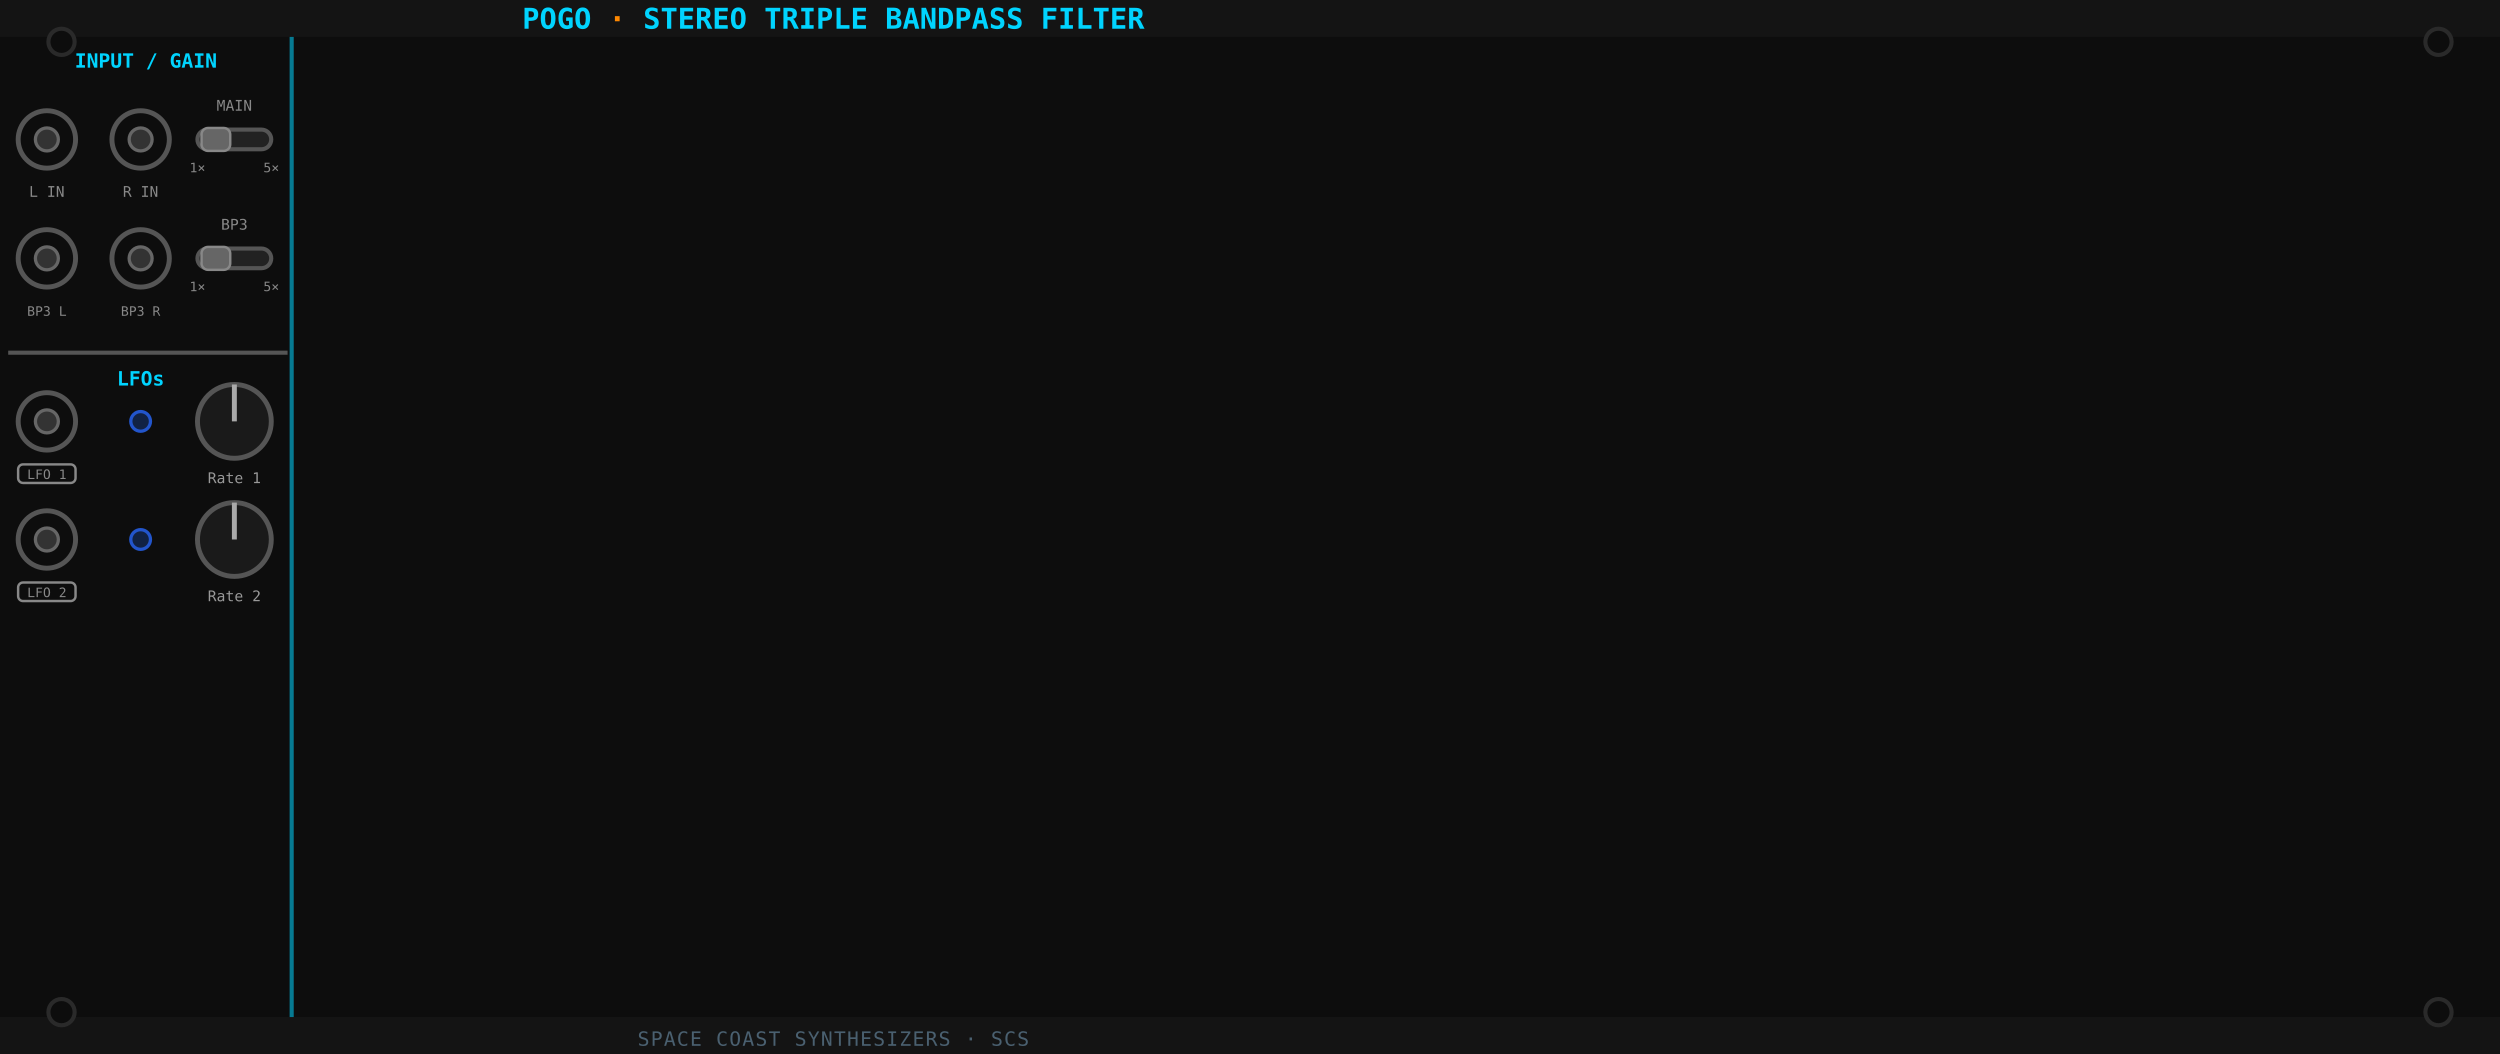
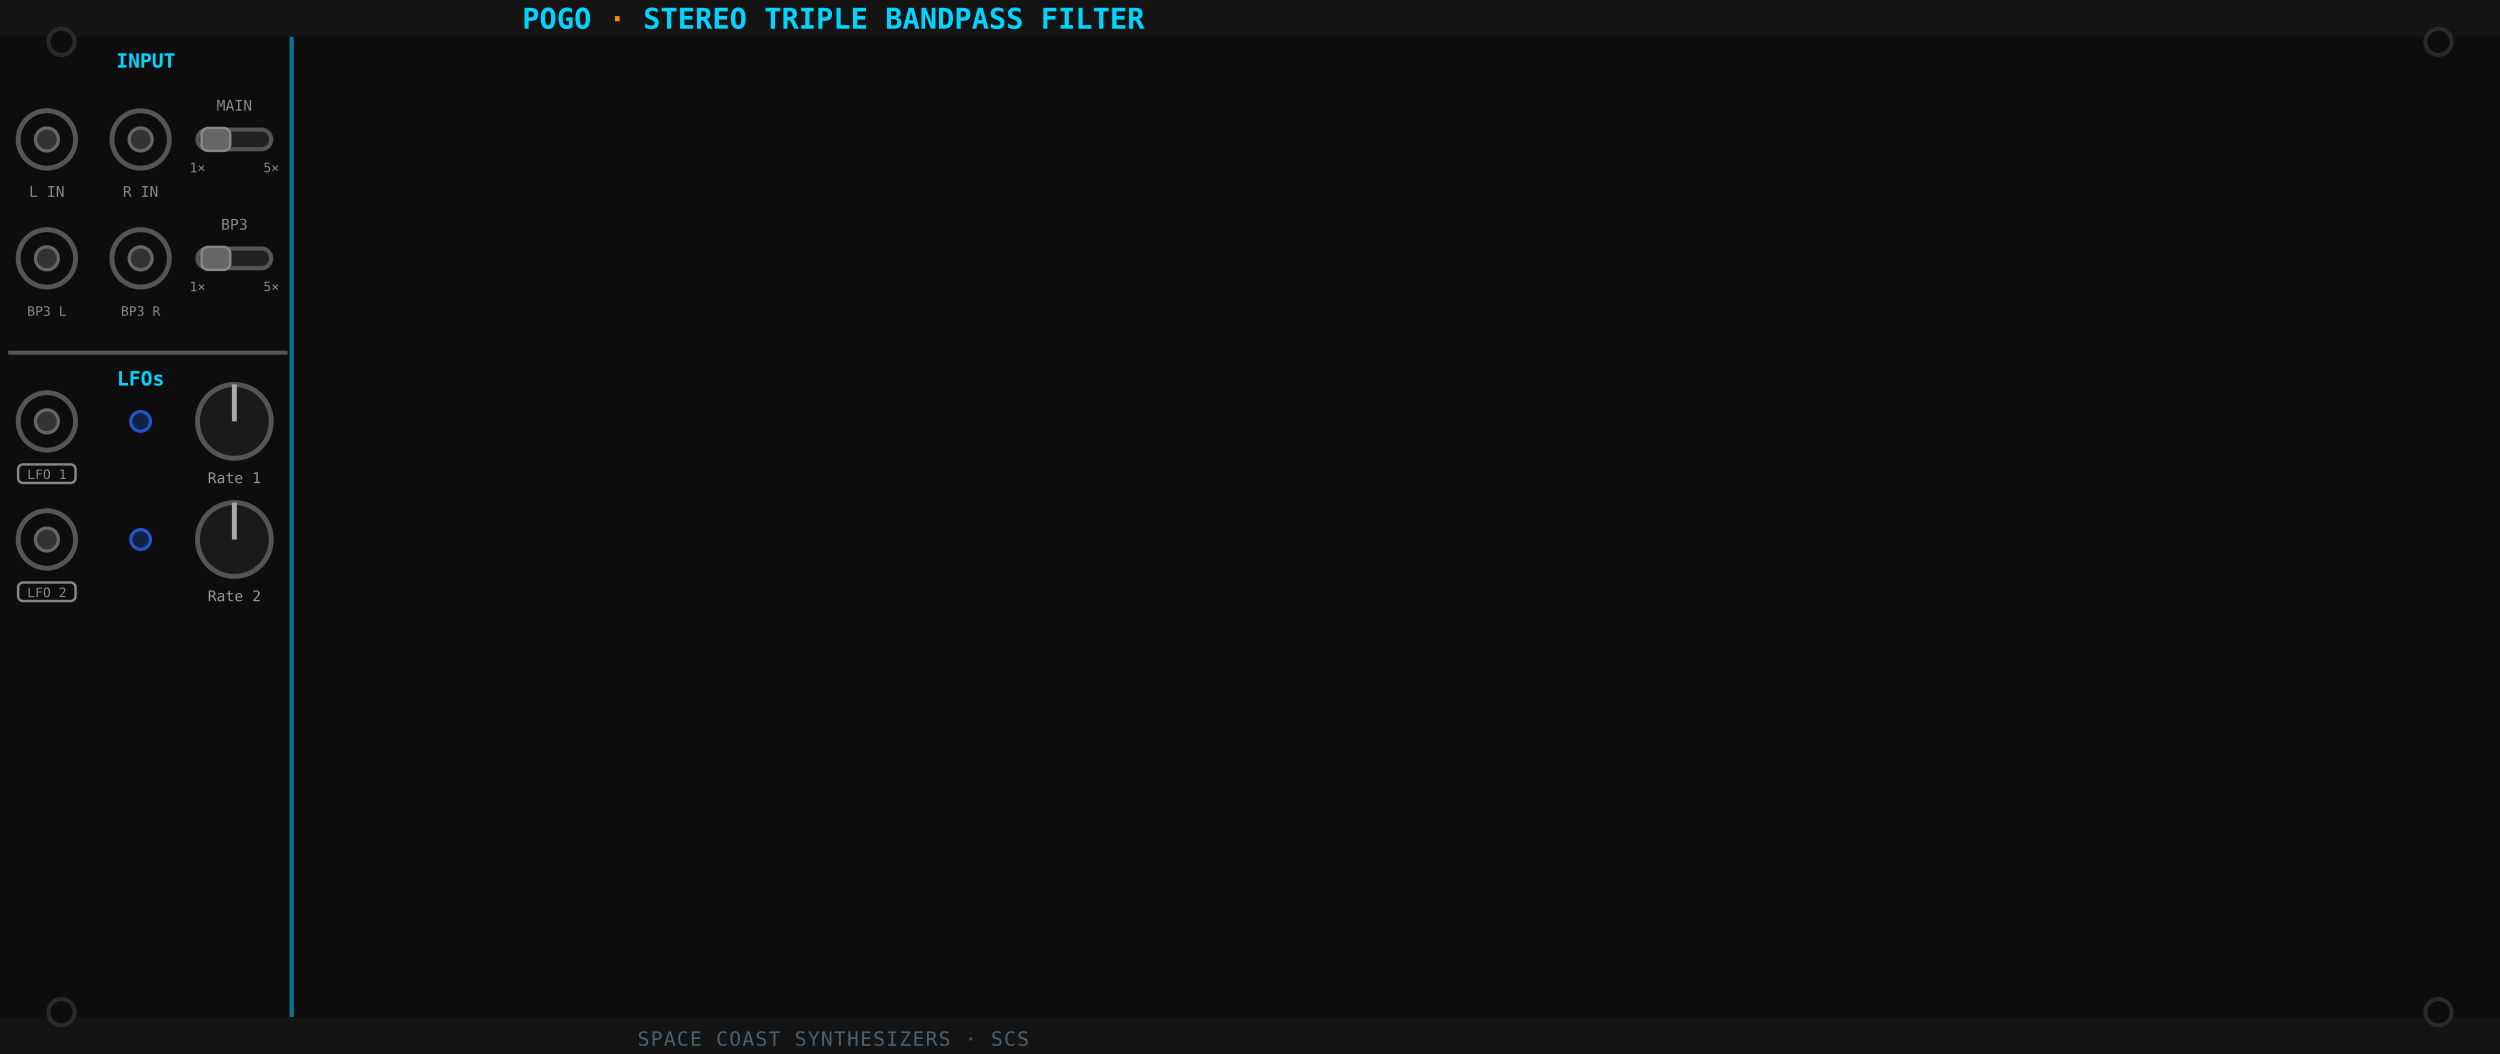
<svg xmlns="http://www.w3.org/2000/svg" width="304.8mm" height="128.5mm" viewBox="0 0 304.80 128.5">
  <rect x="0" y="0" width="304.8" height="128.5" fill="#0d0d0d" />
  <rect x="0" y="0" width="304.8" height="4.5" fill="#141414" />
  <rect x="0" y="124.0" width="304.8" height="4.5" fill="#141414" />
  <circle cx="7.5" cy="5.1" r="1.6" fill="#0d0d0d" stroke="#2a2a2a" stroke-width="0.5" />
  <circle cx="297.3" cy="5.1" r="1.6" fill="#0d0d0d" stroke="#2a2a2a" stroke-width="0.5" />
  <circle cx="7.5" cy="123.4" r="1.6" fill="#0d0d0d" stroke="#2a2a2a" stroke-width="0.5" />
  <circle cx="297.3" cy="123.4" r="1.6" fill="#0d0d0d" stroke="#2a2a2a" stroke-width="0.5" />
  <text x="101.60" y="3.5" fill="#00d4ff" font-family="monospace" font-size="3.5" font-weight="bold" text-anchor="middle">POGO  <tspan fill="#ff8800">·</tspan> STEREO TRIPLE BANDPASS FILTER</text>
  <text x="101.60" y="127.5" fill="#4a6070" font-family="monospace" font-size="2.4" text-anchor="middle" letter-spacing="0.15">SPACE COAST SYNTHESIZERS  ·  SCS</text>
  <line x1="35.56" y1="4.5" x2="35.56" y2="124.0" stroke="#00d4ff" stroke-width="0.5" opacity="0.55" />
  <line x1="1.0" y1="43.0" x2="35.06" y2="43.0" stroke="#555555" stroke-width="0.5" />
-   <text x="17.78" y="8.25" fill="#00d4ff" font-family="monospace" font-size="2.4" text-anchor="middle" font-weight="bold">INPUT / GAIN</text>
+   <text x="17.78" y="8.25" fill="#00d4ff" font-family="monospace" font-size="2.4" text-anchor="middle" font-weight="bold">INPUT</text>
  <text x="17.145" y="47.0" fill="#00d4ff" font-family="monospace" font-size="2.4" text-anchor="middle" font-weight="bold">LFOs</text>
  <circle cx="5.715" cy="17.0" r="3.5" fill="none" stroke="#555" stroke-width="0.6" />
  <circle cx="5.715" cy="17.0" r="1.4" fill="#333" stroke="#666" stroke-width="0.4" />
  <text x="5.715" y="24.0" fill="#888" font-family="monospace" font-size="1.8" text-anchor="middle">L IN</text>
  <circle cx="17.145" cy="17.0" r="3.5" fill="none" stroke="#555" stroke-width="0.6" />
  <circle cx="17.145" cy="17.0" r="1.4" fill="#333" stroke="#666" stroke-width="0.4" />
  <text x="17.145" y="24.0" fill="#888" font-family="monospace" font-size="1.8" text-anchor="middle">R IN</text>
  <text x="28.575" y="13.5" fill="#888" font-family="monospace" font-size="1.8" text-anchor="middle">MAIN</text>
  <rect x="24.07" y="15.80" width="9" height="2.4" rx="1.2" fill="#222" stroke="#555" stroke-width="0.5" />
  <rect x="24.57" y="15.60" width="3.5" height="2.8" rx="0.8" fill="#666" stroke="#888" stroke-width="0.3" />
  <text x="24.075" y="21.0" fill="#888" font-family="monospace" font-size="1.6" text-anchor="middle">1×</text>
  <text x="33.075" y="21.0" fill="#888" font-family="monospace" font-size="1.6" text-anchor="middle">5×</text>
  <circle cx="5.715" cy="31.5" r="3.5" fill="none" stroke="#555" stroke-width="0.6" />
  <circle cx="5.715" cy="31.5" r="1.4" fill="#333" stroke="#666" stroke-width="0.4" />
  <text x="5.715" y="38.5" fill="#888" font-family="monospace" font-size="1.6" text-anchor="middle">BP3 L</text>
  <circle cx="17.145" cy="31.5" r="3.5" fill="none" stroke="#555" stroke-width="0.6" />
  <circle cx="17.145" cy="31.5" r="1.4" fill="#333" stroke="#666" stroke-width="0.4" />
  <text x="17.145" y="38.5" fill="#888" font-family="monospace" font-size="1.6" text-anchor="middle">BP3 R</text>
  <text x="28.575" y="28.0" fill="#888" font-family="monospace" font-size="1.8" text-anchor="middle">BP3</text>
  <rect x="24.07" y="30.30" width="9" height="2.4" rx="1.2" fill="#222" stroke="#555" stroke-width="0.5" />
  <rect x="24.57" y="30.10" width="3.5" height="2.8" rx="0.8" fill="#666" stroke="#888" stroke-width="0.3" />
  <text x="24.075" y="35.5" fill="#888" font-family="monospace" font-size="1.6" text-anchor="middle">1×</text>
  <text x="33.075" y="35.5" fill="#888" font-family="monospace" font-size="1.6" text-anchor="middle">5×</text>
  <circle cx="5.715" cy="51.375" r="3.5" fill="none" stroke="#555" stroke-width="0.6" />
  <circle cx="5.715" cy="51.375" r="1.4" fill="#333" stroke="#666" stroke-width="0.4" />
  <rect x="2.21" y="56.62" width="7.0" height="2.26" rx="0.6" fill="none" stroke="#888" stroke-width="0.3" />
  <text x="5.715" y="58.4" fill="#888" font-family="monospace" font-size="1.6" text-anchor="middle">LFO 1</text>
  <circle cx="17.145" cy="51.375" r="1.2" fill="#112244" stroke="#2255cc" stroke-width="0.4" />
  <circle cx="28.575" cy="51.375" r="4.5" fill="#1a1a1a" stroke="#555" stroke-width="0.6" />
  <line x1="28.575" y1="51.375" x2="28.575" y2="46.875" stroke="#aaa" stroke-width="0.6" />
  <text x="28.575" y="58.9" fill="#999" font-family="monospace" font-size="1.8" text-anchor="middle">Rate 1</text>
  <circle cx="5.715" cy="65.775" r="3.5" fill="none" stroke="#555" stroke-width="0.6" />
  <circle cx="5.715" cy="65.775" r="1.4" fill="#333" stroke="#666" stroke-width="0.4" />
  <rect x="2.21" y="71.02" width="7.0" height="2.26" rx="0.6" fill="none" stroke="#888" stroke-width="0.3" />
  <text x="5.715" y="72.8" fill="#888" font-family="monospace" font-size="1.6" text-anchor="middle">LFO 2</text>
  <circle cx="17.145" cy="65.775" r="1.2" fill="#112244" stroke="#2255cc" stroke-width="0.4" />
  <circle cx="28.575" cy="65.775" r="4.5" fill="#1a1a1a" stroke="#555" stroke-width="0.6" />
  <line x1="28.575" y1="65.775" x2="28.575" y2="61.275" stroke="#aaa" stroke-width="0.6" />
  <text x="28.575" y="73.3" fill="#999" font-family="monospace" font-size="1.8" text-anchor="middle">Rate 2</text>
</svg>
